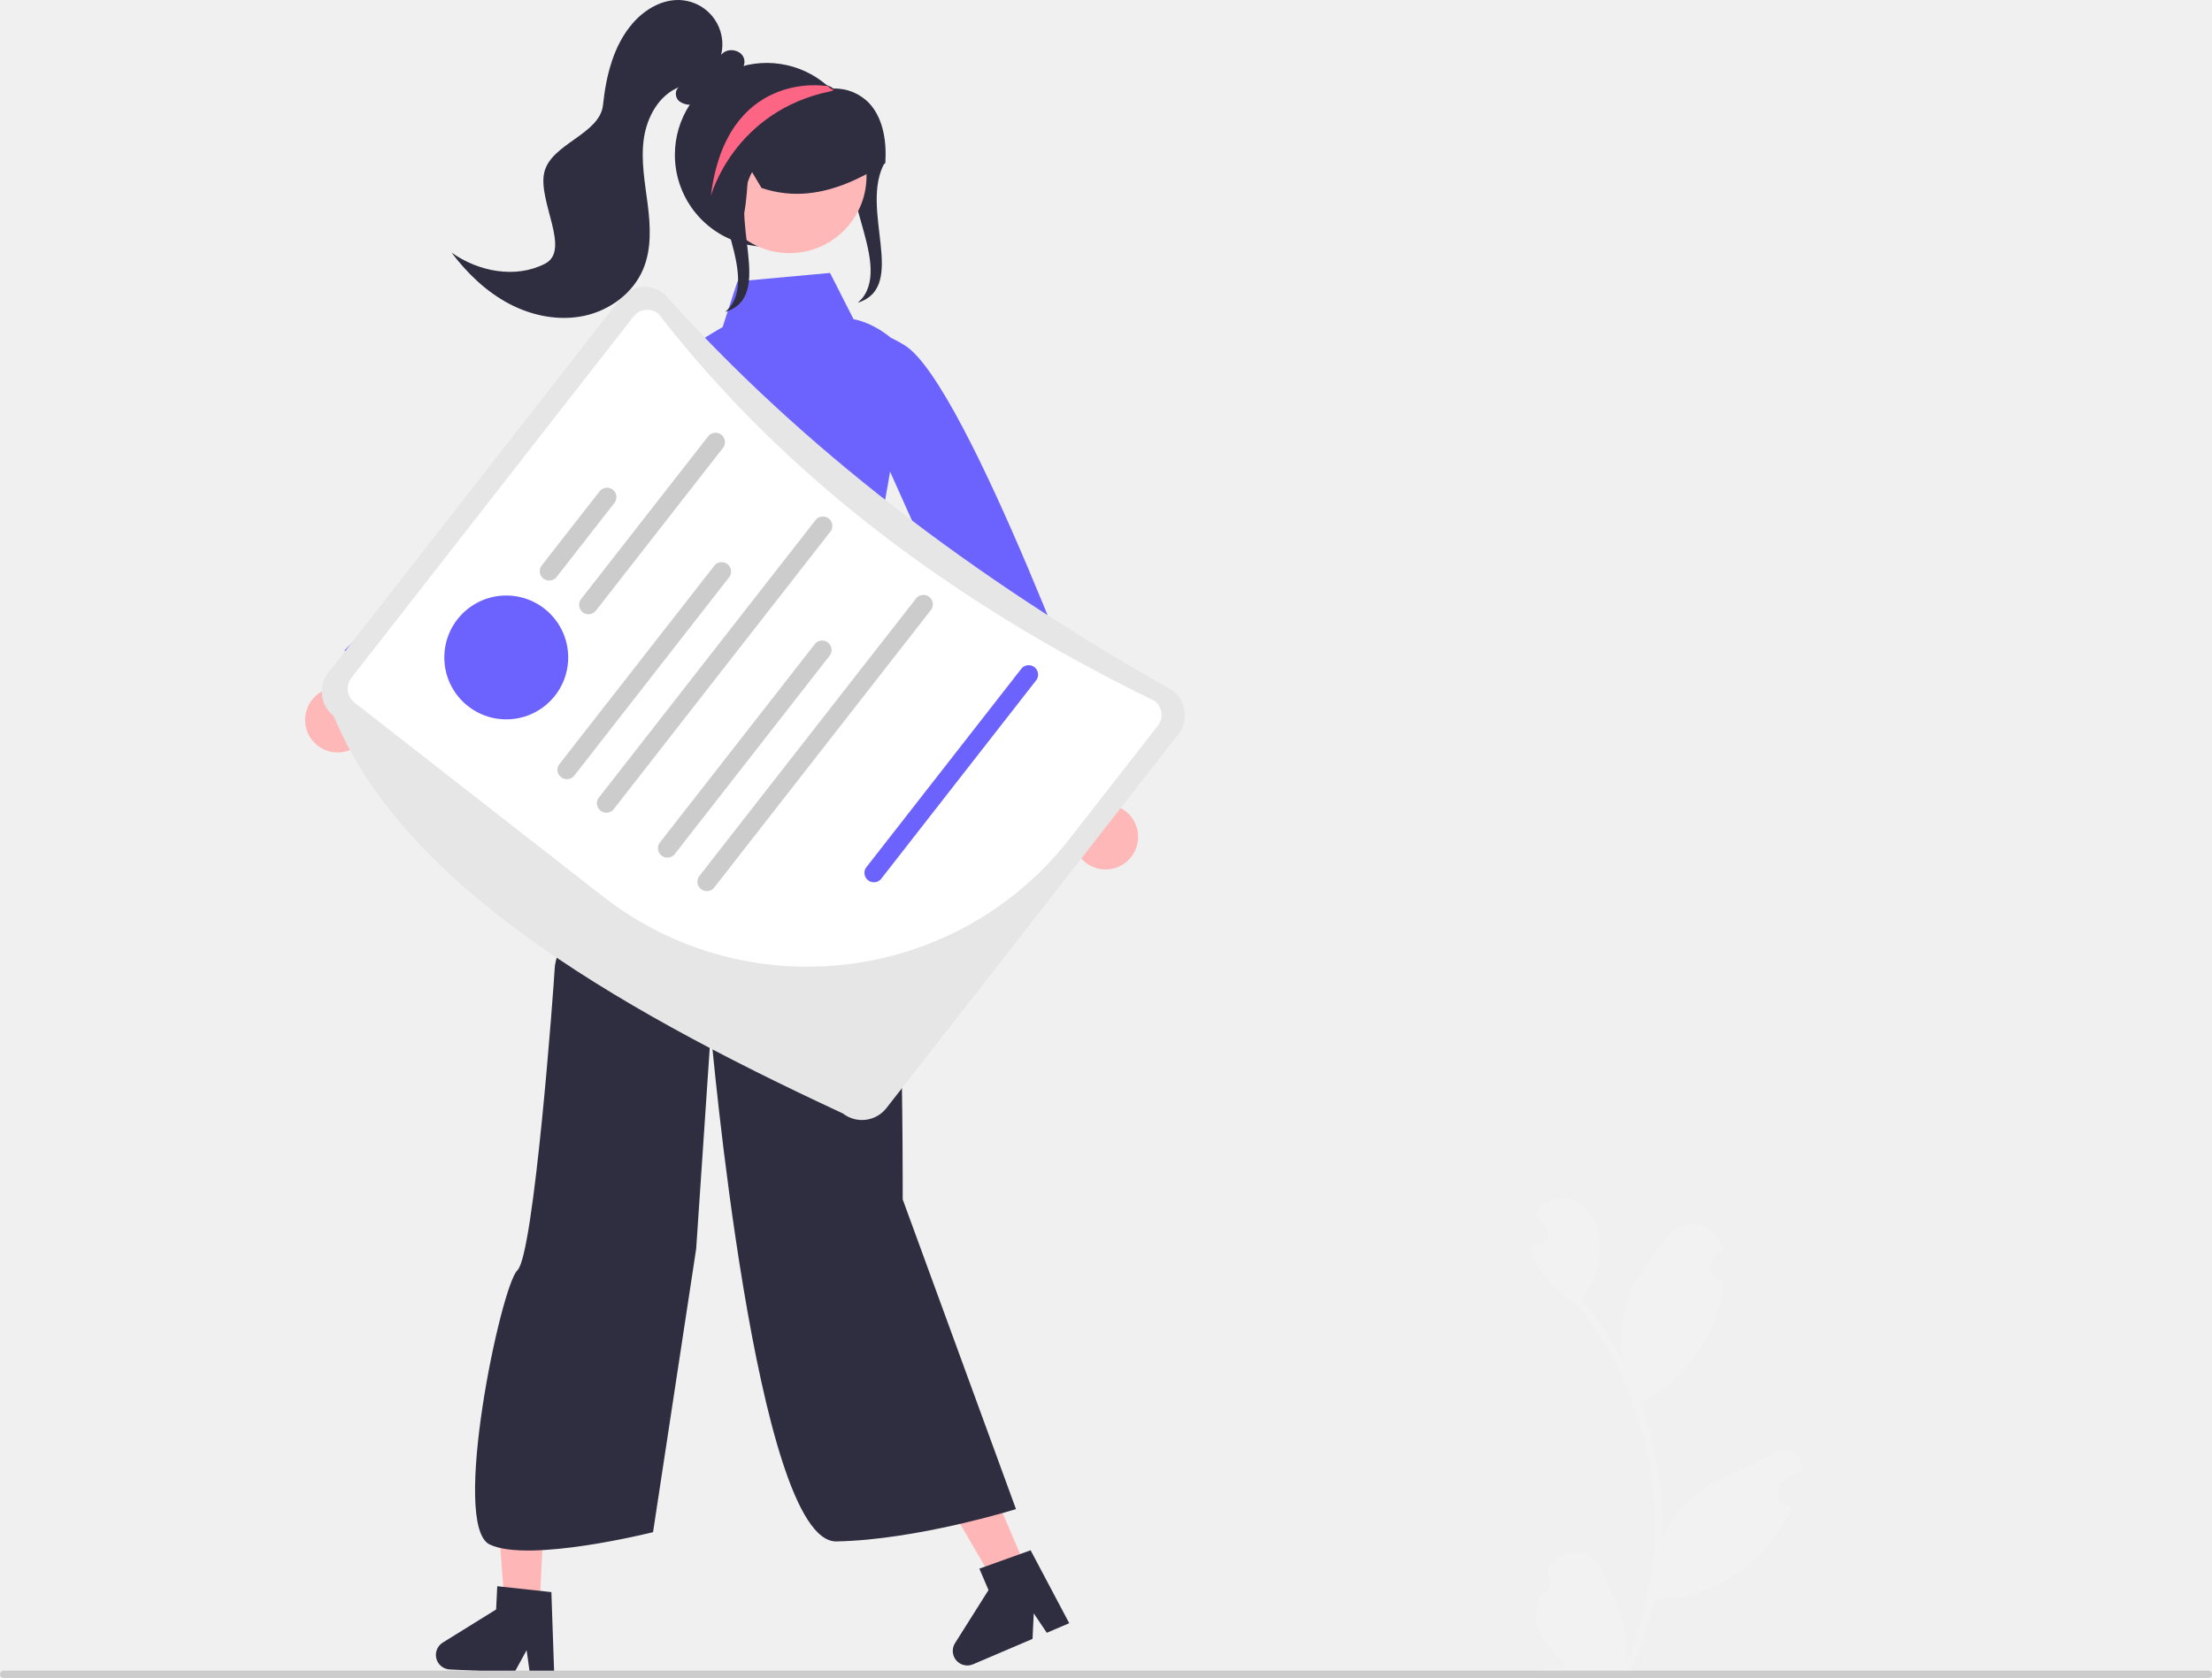
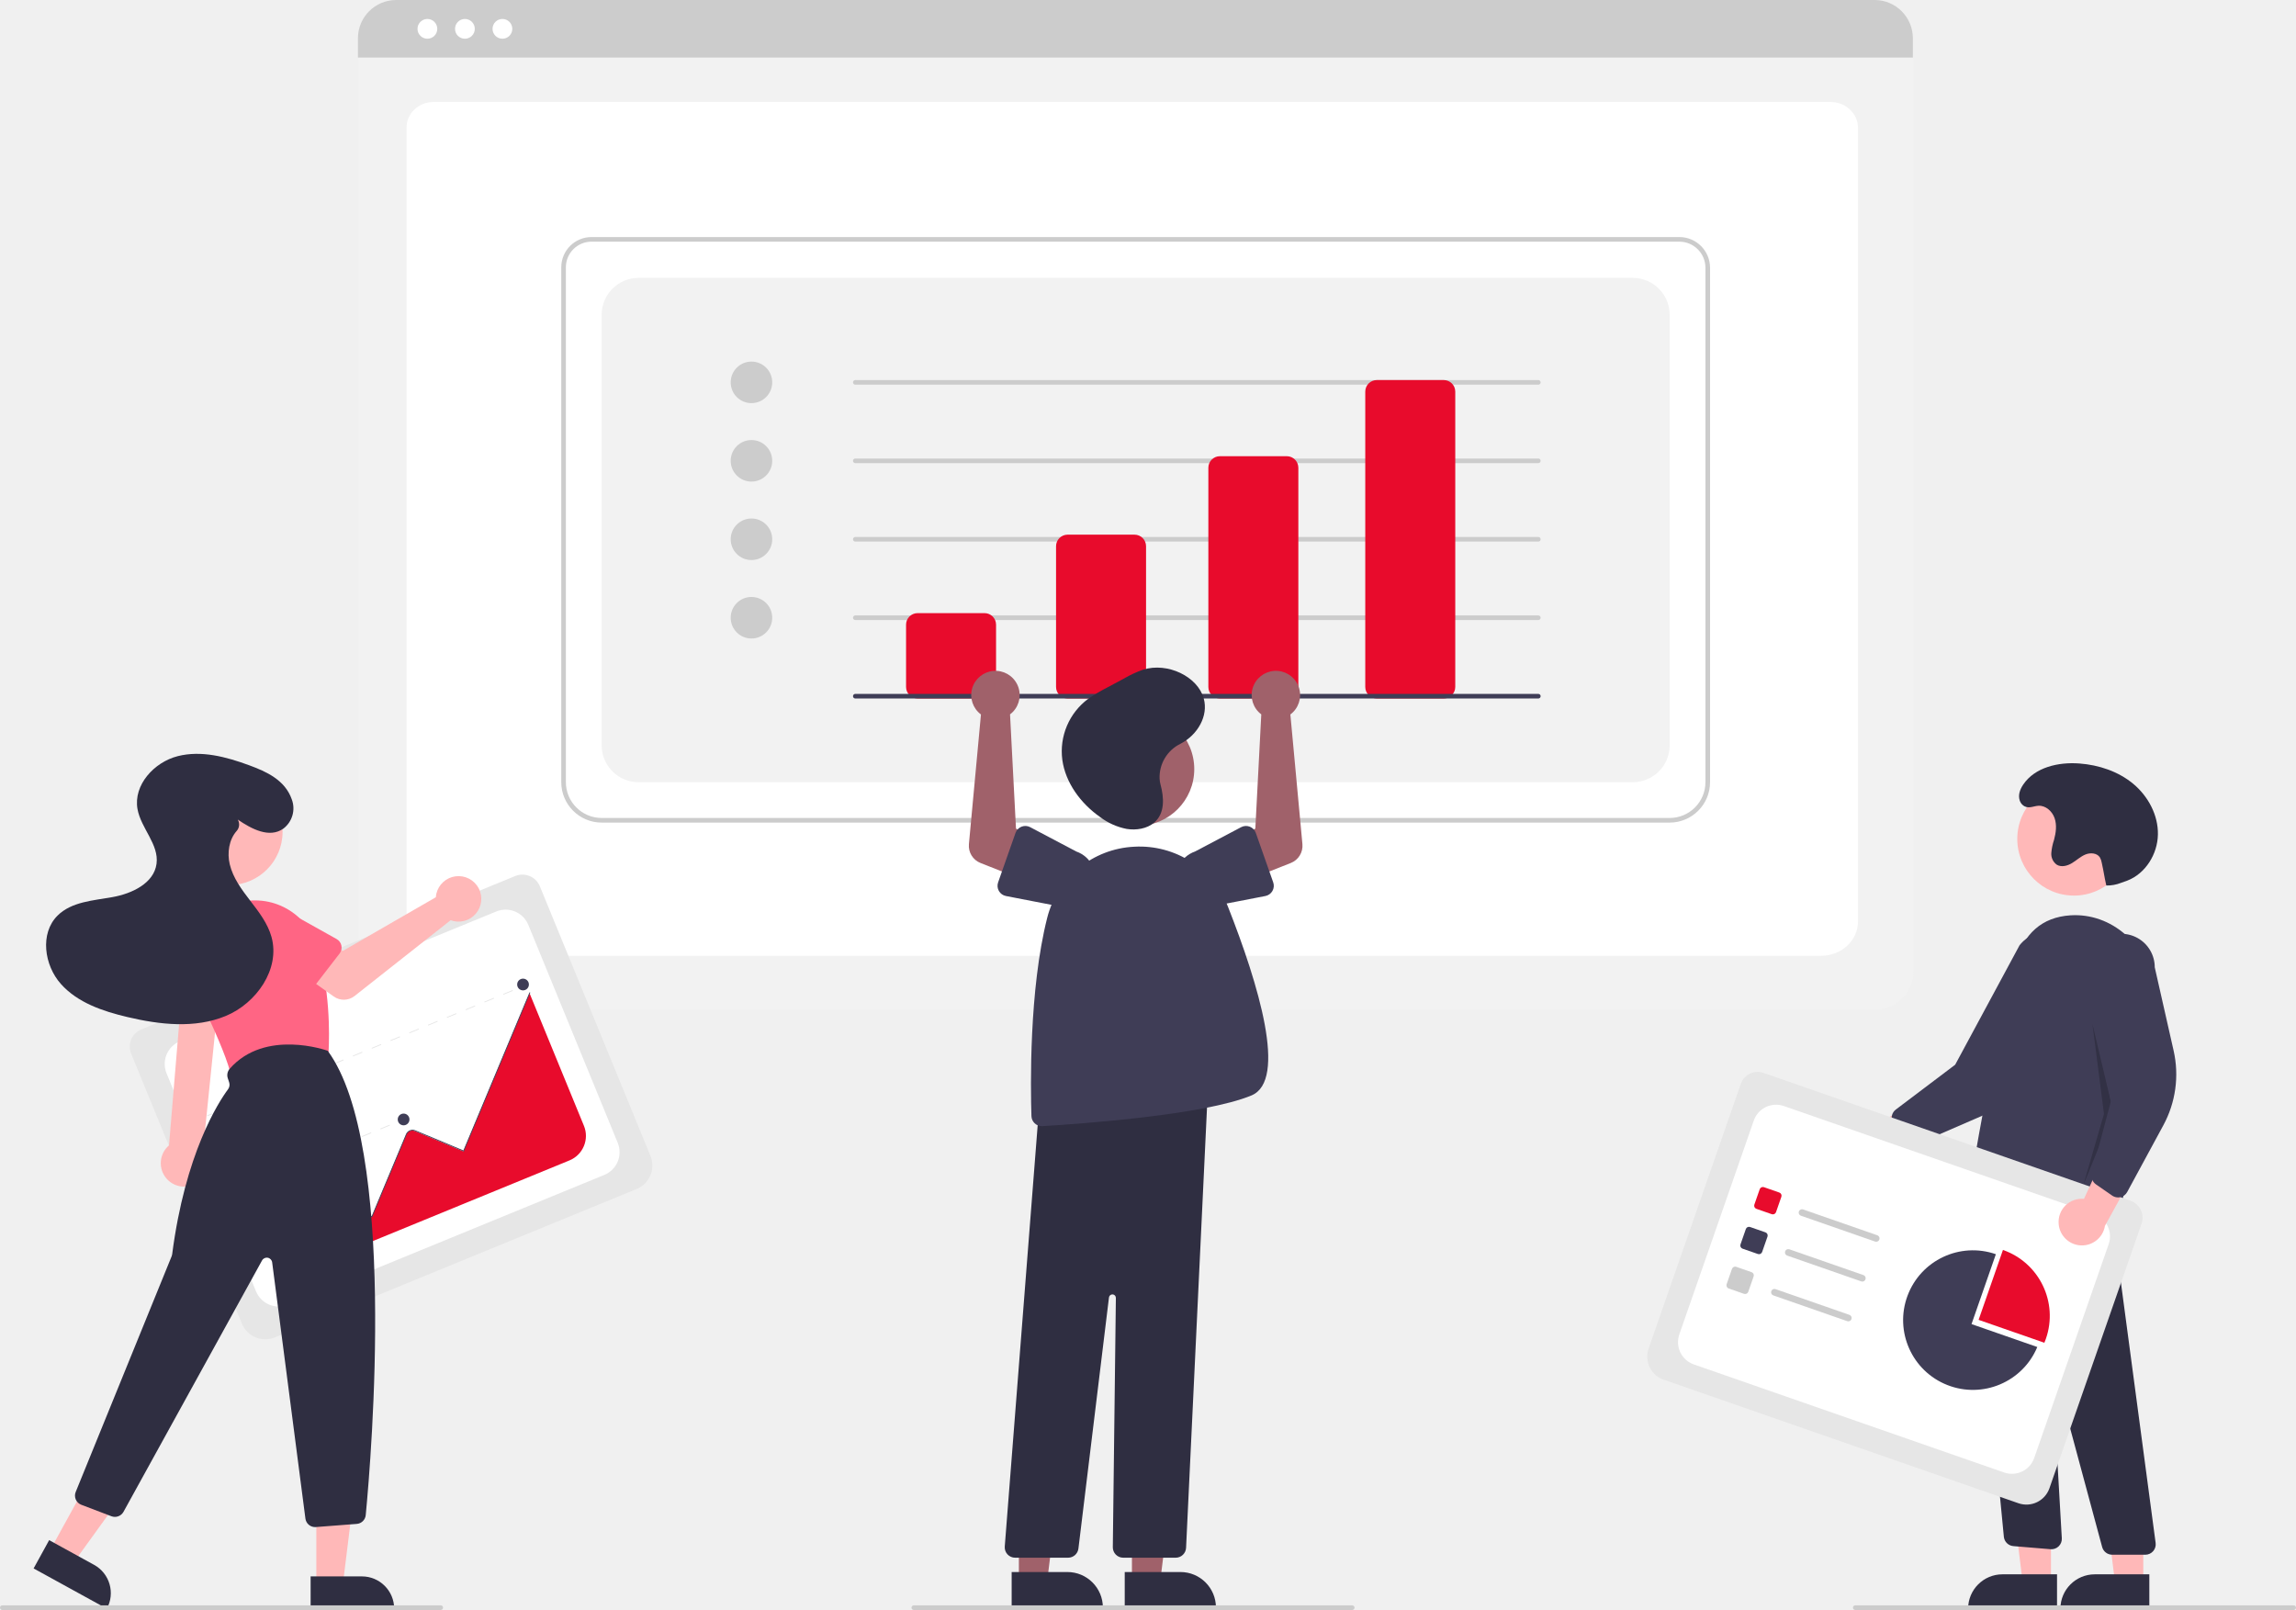
- <svg xmlns="http://www.w3.org/2000/svg" width="717.67" height="544.563" viewBox="0 0 717.67 544.563" role="img" artist="Katerina Limpitsouni" source="https://undraw.co/">
-   <path d="M528.351,230.246c-8.744,15.063,7.721,40.443-8.873,45.714l1.367-1.367c10.016-12.32-10.919-38.397-.903-50.717a30.102,30.102,0,0,0,3.98-5.916" transform="translate(-241.165 -177.7186)" fill="#2f2e41" />
-   <path d="M610.237,451.231a10.495,10.495,0,0,0-10.191-12.456L578.433,375.982l-11.963,15.249L589.321,449.904a10.552,10.552,0,0,0,20.916,1.327Z" transform="translate(-241.165 -177.7186)" fill="#ffb8b8" />
-   <path d="M515.231,299.624s-.672-22.73,19.654-9.709S599.467,424.914,599.467,424.914l-22.023,11.915L527.447,325.206Z" transform="translate(-241.165 -177.7186)" fill="#6c63ff" />
-   <polygon points="334.034 511.488 323.884 515.825 302.324 478.74 317.305 472.338 334.034 511.488" fill="#ffb6b6" />
-   <path d="M588.071,704.503l-7.279,3.11-4.236-6.317-.391,8.294-19.305,8.249a4.719,4.719,0,0,1-5.846-6.857l10.867-17.235-2.969-6.947,16.629-5.961Z" transform="translate(-241.165 -177.7186)" fill="#2f2e41" />
-   <polygon points="174.924 524.067 163.9 523.528 160.731 480.749 177.003 481.544 174.924 524.067" fill="#ffb6b6" />
-   <path d="M420.975,721.171l-7.906-.386-1.046-7.533-3.979,7.288-20.969-1.025a4.719,4.719,0,0,1-2.258-8.723l17.31-10.746.369-7.546,17.562,1.912Z" transform="translate(-241.165 -177.7186)" fill="#2f2e41" />
-   <path d="M740.917,694.969a3.564,3.564,0,0,0,2.524-6.201c-.093-.356-.16-.612-.253-.969a9.575,9.575,0,0,1,17.749-.336c4.318,9.846,9.881,20.028,7.267,30.943,17.594-38.227,11.037-85.508-15.81-117.8-7.374-3.971-13.387-11.093-15.014-19.414,3.642,1.195,8.14-1.8,5.374-5.598-1.197-1.45-2.405-2.889-3.602-4.339,13.65-14.818,30.301,8.108,15.31,28.074a114.264,114.264,0,0,1,13.024,19.951,48.043,48.043,0,0,1,2.656-22.342c2.682-6.649,7.775-12.276,12.252-18.044,5.443-7.029,16.813-3.918,17.639,4.928-5.069,1.72-5.659,9.071.166,10.02-1.367,16.483-11.982,31.721-26.732,39.085a114.71,114.71,0,0,1,6.725,47.885c2.435-19.011,22.771-23.812,36.944-31.494a5.549,5.549,0,0,1,8.516,5.54,32.052,32.052,0,0,0-5.589,3.017,4.844,4.844,0,0,0,2.335,8.821c-7.011,17.839-25.462,29.949-44.529,30.064a117.929,117.929,0,0,1-7.701,23.201l-28.298.269c-.104-.313-.199-.637-.293-.951a32.153,32.153,0,0,0,7.826-.541c-7.008-8.139-12.407-12.274-8.483-23.767Z" transform="translate(-241.165 -177.7186)" fill="#f2f2f2" />
-   <path d="M443.939,423.704s-22.419,61.097-22.781,67.934-6.756,93.297-12.118,98.321-21.756,82.908-9,89,53-4,53-4l14-92,4.756-70.484s14.479,165.976,40.739,165.488,58.261-10.488,58.261-10.488L534.039,566.959s.52-118.999-8-143S443.939,423.704,443.939,423.704Z" transform="translate(-241.165 -177.7186)" fill="#2f2e41" />
-   <path d="M510.463,266.293l-30.024,2.75-4.837,14.848s-25.126,13.799-19.563,20.068-1.244,48.516-1.244,48.516l1.538,34.293s-1.652,23.759-6.595,29.233-17.875,18.897-8.737,12.475c32.039-22.518,88.039-3.518,88.039-3.518l-8-49s18.171-80.225,11-87-13.937-7.632-13.937-7.632Z" transform="translate(-241.165 -177.7186)" fill="#6c63ff" />
-   <path d="M352.699,421.721a10.495,10.495,0,0,0,7.899-14.022l50.639-42.962-18.555-5.601L346.332,401.754a10.552,10.552,0,0,0,6.367,19.967Z" transform="translate(-241.165 -177.7186)" fill="#ffb8b8" />
-   <path d="M481.305,309.344s9.977-20.435-13.908-16.944-114.465,96.403-114.465,96.403L368.09,408.733l91.544-81.112Z" transform="translate(-241.165 -177.7186)" fill="#6c63ff" />
-   <path d="M442.407,274.682,347.705,396.008a10.081,10.081,0,0,0,1.741,14.127c21.992,53.399,87.787,92.996,165.186,128.938a10.074,10.074,0,0,0,14.127-1.741l94.702-121.326a10.074,10.074,0,0,0-1.741-14.127c-64.952-36.676-120.778-79.168-165.186-128.938A10.081,10.081,0,0,0,442.407,274.682Z" transform="translate(-241.165 -177.7186)" fill="#e6e6e6" />
-   <path d="M616.814,413.245l-28.826,36.93a107.913,107.913,0,0,1-151.023,18.612L356.18,405.73a5.733,5.733,0,0,1-.998-8.037l91.511-117.238a5.733,5.733,0,0,1,8.039-.983c40.865,52.769,95.567,93.834,161.092,125.742A5.728,5.728,0,0,1,616.814,413.245Z" transform="translate(-241.165 -177.7186)" fill="#fff" />
-   <path d="M440.518,340.915,421.745,364.966a3.051,3.051,0,0,1-4.81-3.755l18.773-24.051a3.051,3.051,0,1,1,4.81,3.755Z" transform="translate(-241.165 -177.7186)" fill="#ccc" />
-   <path d="M475.731,323.074l-41.228,52.818a3.051,3.051,0,0,1-4.81-3.755L470.921,319.32a3.051,3.051,0,1,1,4.81,3.755Z" transform="translate(-241.165 -177.7186)" fill="#ccc" />
-   <circle cx="164.251" cy="213.36" r="20.096" fill="#6c63ff" />
-   <path d="M477.92,364.818l-50.636,64.871a3.071,3.071,0,0,1-4.81-3.755l50.636-64.871a3.071,3.071,0,0,1,4.81,3.755Z" transform="translate(-241.165 -177.7186)" fill="#ccc" />
-   <path d="M510.769,350.007l-70.676,90.545a3.071,3.071,0,0,1-4.81-3.755l70.676-90.544a3.071,3.071,0,0,1,4.81,3.755Z" transform="translate(-241.165 -177.7186)" fill="#ccc" />
-   <path d="M510.524,390.267l-50.636,64.871a3.071,3.071,0,0,1-4.81-3.755l50.636-64.871a3.071,3.071,0,0,1,4.81,3.755Z" transform="translate(-241.165 -177.7186)" fill="#ccc" />
-   <path d="M577.524,398.267l-50.636,64.871a3.071,3.071,0,0,1-4.81-3.755l50.636-64.871a3.071,3.071,0,0,1,4.81,3.755Z" transform="translate(-241.165 -177.7186)" fill="#6c63ff" />
-   <path d="M543.372,375.456l-70.676,90.545a3.071,3.071,0,0,1-4.81-3.755l70.676-90.544a3.071,3.071,0,0,1,4.81,3.755Z" transform="translate(-241.165 -177.7186)" fill="#ccc" />
-   <path d="M460.126,227.962A29.823,29.823,0,1,0,511.422,207.277l-.143-.143c-.239-.251-.477-.501-.728-.74a.012.012,0,0,1-.012-.012c-.31-.286-.62-.573-.942-.847a29.815,29.815,0,0,0-49.47,22.427Z" transform="translate(-241.165 -177.7186)" fill="#2f2e41" />
-   <circle cx="256.132" cy="57.144" r="25.008" fill="#ffb8b8" />
-   <path d="M470.637,241.527c-2.444-11.016,1.089-23.357,8.792-30.711a28.199,28.199,0,0,1,29.448-5.708c.629.254,1.258.532,1.875.822l.287.135v.042c.056.039.111.079.167.12a.957.957,0,0,0,.413.228,15.417,15.417,0,0,1,11.634,4.85c3.876,4.206,5.701,11.002,5.142,19.137l-.018.254-.217.135a85.463,85.463,0,0,1-9.118,5.027c-10.979,5.162-21.001,6.119-30.634,2.92l-.177-.059-4.043-6.776c-.83,4.673-.387,20.175-5.149,21.014l-8.299-10.965Z" transform="translate(-241.165 -177.7186)" fill="#2f2e41" />
-   <path d="M417.994,263.301c8.51-4.392-2.435-20.334-.236-29.655,2.199-9.321,18.037-12.319,19.046-21.842s3.382-19.346,9.667-26.573c4.016-4.618,9.933-8.027,16.025-7.448a14.409,14.409,0,0,1,12.628,17.792c1.735-2.458,6.223-1.925,7.334.871.988,2.485-1.194,5.496-3.763,5.716-3.36,4.15-7.209,8.554-12.473,9.391a5.681,5.681,0,0,1-4.841-1.117c-1.239-1.189-1.335-3.567.134-4.456-6.616,2.628-10.495,9.782-11.477,16.833-.982,7.051.377,14.185,1.271,21.248s1.281,14.492-1.489,21.05c-3.272,7.749-10.805,13.303-19.025,15.084s-16.976.04-24.417-3.881c-7.441-3.922-13.646-9.909-18.715-16.622C396.397,265.89,408.478,268.213,417.994,263.301Z" transform="translate(-241.165 -177.7186)" fill="#2f2e41" />
-   <path d="M485.351,233.246c-8.744,15.063,7.721,40.443-8.873,45.714l1.367-1.367c10.016-12.32-10.919-38.397-.903-50.717a30.102,30.102,0,0,0,3.98-5.916" transform="translate(-241.165 -177.7186)" fill="#2f2e41" />
-   <path d="M471.805,241.299s7.408-27.652,39.163-34.034c.036-.012.155-.06.31-.131.095-.06.215-.119.334-.179-.358-.203-.704-.382-1.062-.561a.012.012,0,0,1-.012-.012c-.31-.286-.62-.573-.942-.847l-.907.036S476.827,200.525,471.805,241.299Z" transform="translate(-241.165 -177.7186)" fill="#fd6584" />
-   <path d="M241.165,721.091a1.186,1.186,0,0,0,1.19,1.19h715.29a1.19,1.19,0,0,0,0-2.38H242.355A1.187,1.187,0,0,0,241.165,721.091Z" transform="translate(-241.165 -177.7186)" fill="#ccc" />
+ <svg xmlns="http://www.w3.org/2000/svg" width="995" height="697.681" viewBox="0 0 995 697.681" role="img" artist="Katerina Limpitsouni" source="https://undraw.co/">
+   <path d="M915.189,538.707H274.35a16.519,16.519,0,0,1-16.5-16.5V127.054A12.102,12.102,0,0,1,269.938,114.965H919.391a12.311,12.311,0,0,1,12.297,12.297V522.207A16.519,16.519,0,0,1,915.189,538.707Z" transform="translate(-102.5 -101.1595)" fill="#f2f2f2" />
+   <path d="M891.811,515.341H294.567c-8.755,0-15.878-6.67-15.878-14.868v-344.105c0-6.08,5.278-11.027,11.766-11.027H895.728c6.595,0,11.961,5.028,11.961,11.209V500.472C907.689,508.671,900.566,515.341,891.811,515.341Z" transform="translate(-102.5 -101.1595)" fill="#fff" />
+   <path d="M931.459,126.11H257.619V117.709a16.574,16.574,0,0,1,16.56-16.55H914.899a16.574,16.574,0,0,1,16.56,16.55Z" transform="translate(-102.5 -101.1595)" fill="#ccc" />
+   <circle cx="185.214" cy="12.5" r="4.283" fill="#fff" />
+   <circle cx="201.473" cy="12.5" r="4.283" fill="#fff" />
+   <circle cx="217.731" cy="12.5" r="4.283" fill="#fff" />
+   <path d="M826.073,457.629H363.234a17.52,17.52,0,0,1-17.5-17.5V216.975a13.103,13.103,0,0,1,13.088-13.088H830.276a13.312,13.312,0,0,1,13.297,13.297V440.129A17.52,17.52,0,0,1,826.073,457.629ZM358.822,205.886a11.101,11.101,0,0,0-11.088,11.088V440.129a15.517,15.517,0,0,0,15.5,15.5H826.073a15.518,15.518,0,0,0,15.5-15.5V217.184a11.31,11.31,0,0,0-11.297-11.297Z" transform="translate(-102.5 -101.1595)" fill="#ccc" />
+   <path d="M379.234,440.129h430.839a16,16,0,0,0,16-16V237.581a16,16,0,0,0-16-16H379.234a16,16,0,0,0-16,16V424.129A16,16,0,0,0,379.234,440.129Z" transform="translate(-102.5 -101.1595)" fill="#f2f2f2" />
+   <circle cx="325.654" cy="165.695" r="9" fill="#ccc" />
+   <circle cx="325.654" cy="199.695" r="9" fill="#ccc" />
+   <circle cx="325.654" cy="233.695" r="9" fill="#ccc" />
+   <circle cx="325.654" cy="267.695" r="9" fill="#ccc" />
+   <path d="M769.154,267.855h-296a1,1,0,0,1,0-2h296a1,1,0,0,1,0,2Z" transform="translate(-102.5 -101.1595)" fill="#ccc" />
+   <path d="M769.154,301.855h-296a1,1,0,0,1,0-2h296a1,1,0,0,1,0,2Z" transform="translate(-102.5 -101.1595)" fill="#ccc" />
+   <path d="M769.154,335.855h-296a1,1,0,0,1,0-2h296a1,1,0,0,1,0,2Z" transform="translate(-102.5 -101.1595)" fill="#ccc" />
+   <path d="M769.154,369.855h-296a1,1,0,0,1,0-2h296a1,1,0,0,1,0,2Z" transform="translate(-102.5 -101.1595)" fill="#ccc" />
+   <path d="M529.154,403.855h-29a5.006,5.006,0,0,1-5-5v-27a5.006,5.006,0,0,1,5-5h29a5.006,5.006,0,0,1,5,5v27A5.006,5.006,0,0,1,529.154,403.855Z" transform="translate(-102.5 -101.1595)" fill="#E80B2C" />
+   <path d="M594.154,403.855h-29a5.006,5.006,0,0,1-5-5v-61a5.006,5.006,0,0,1,5-5h29a5.006,5.006,0,0,1,5,5v61A5.006,5.006,0,0,1,594.154,403.855Z" transform="translate(-102.5 -101.1595)" fill="#E80B2C" />
+   <path d="M660.154,403.855h-29a5.006,5.006,0,0,1-5-5v-95a5.006,5.006,0,0,1,5-5h29a5.006,5.006,0,0,1,5,5v95A5.006,5.006,0,0,1,660.154,403.855Z" transform="translate(-102.5 -101.1595)" fill="#E80B2C" />
+   <path d="M728.154,403.855h-29a5.006,5.006,0,0,1-5-5v-128a5.006,5.006,0,0,1,5-5h29a5.006,5.006,0,0,1,5,5v128A5.006,5.006,0,0,1,728.154,403.855Z" transform="translate(-102.5 -101.1595)" fill="#E80B2C" />
+   <path d="M769.154,403.855h-296a1,1,0,0,1,0-2h296a1,1,0,0,1,0,2Z" transform="translate(-102.5 -101.1595)" fill="#3f3d56" />
+   <path d="M899.201,590.402a10.056,10.056,0,0,1,15.32-1.743l31.755-16.389-1.975,18.464L914.45,603.467a10.11,10.11,0,0,1-15.248-13.065Z" transform="translate(-102.5 -101.1595)" fill="#ffb8b8" />
+   <path d="M926.524,597.289a4.506,4.506,0,0,1-1.524-2.212l-2.526-8.159a4.515,4.515,0,0,1,1.587-4.921l25.738-19.44,27.875-51.712a14.497,14.497,0,1,1,22.9,17.782L984.716,562.096a46.374,46.374,0,0,1-23.463,22.696l-30.163,13.083a4.505,4.505,0,0,1-3.669-.039A4.455,4.455,0,0,1,926.524,597.289Z" transform="translate(-102.5 -101.1595)" fill="#3f3d56" />
+   <circle cx="898.775" cy="363.541" r="24.561" fill="#ffb8b8" />
+   <polygon points="888.812 685.737 876.553 685.736 870.722 638.448 888.817 638.449 888.812 685.737" fill="#ffb8b8" />
+   <path d="M867.795,682.233h23.644a0,0,0,0,1,0,0v14.887a0,0,0,0,1,0,0H852.908a0,0,0,0,1,0,0v0A14.887,14.887,0,0,1,867.795,682.233Z" fill="#2f2e41" />
+   <polygon points="928.812 685.739 916.553 685.738 910.722 638.449 928.817 638.451 928.812 685.739" fill="#ffb8b8" />
+   <path d="M907.795,682.235h23.644a0,0,0,0,1,0,0V697.121a0,0,0,0,1,0,0H892.908a0,0,0,0,1,0,0v0A14.887,14.887,0,0,1,907.795,682.235Z" fill="#2f2e41" />
+   <path d="M1032.208,774.899l-14.367-.001a4.508,4.508,0,0,1-4.345-3.329l-20.68-76.701a.5.5,0,0,0-.982.16l4.177,72.742a4.499,4.499,0,0,1-4.867,4.742L974.998,771.166a4.512,4.512,0,0,1-4.096-3.964L956.191,614.457l5.691,3.415,53.329-9.054L1036.669,769.804a4.501,4.501,0,0,1-4.461,5.095Z" transform="translate(-102.5 -101.1595)" fill="#2f2e41" />
+   <path d="M974.027,630.579a32.939,32.939,0,0,1-16.692-4.698,4.48,4.48,0,0,1-2.136-4.589c1.876-11.486,11.684-70.408,20.608-102.529,3.635-13.083,11.671-20.129,23.887-20.943,17.868-1.172,33.75,12.807,35.404,31.2,2.917,32.448-8.933,78.55-14.164,96.866a4.496,4.496,0,0,1-7.088,2.306l-10.661-8.293a3.533,3.533,0,0,0-4.516.188C989.682,628.101,981.146,630.579,974.027,630.579Z" transform="translate(-102.5 -101.1595)" fill="#3f3d56" />
+   <polygon points="906.787 443.738 915.786 481.739 902.784 513.738 911.786 482.739 906.787 443.738" opacity="0.2" />
+   <path d="M1015.29,484.898a16.538,16.538,0,0,0,6.388-1.155c.894-.345,1.822-.628,2.715-.972,7.882-3.045,13.074-11.438,13.261-19.886s-4.188-16.647-10.684-22.05-14.909-8.178-23.335-8.82c-9.075-.691-19.294,1.61-24.366,9.167-1.35,2.012-2.294,4.452-1.494,6.882a4.404,4.404,0,0,0,1.241,1.906c2.265,2.015,4.522.5,6.831.366,3.173-.184,6.023,2.385,7.048,5.394s.573,6.322-.254,9.391a23.459,23.459,0,0,0-1.183,5.71,5.741,5.741,0,0,0,2.378,5.055c1.983,1.199,4.587.505,6.571-.691s3.699-2.86,5.842-3.741,5.022-.685,6.27,1.268a6.935,6.935,0,0,1,.793,2.289c1.118,5.095.861,4.795,1.979,9.89Z" transform="translate(-102.5 -101.1595)" fill="#2f2e41" />
+   <path d="M977.221,752.591,823.425,699.03a10.556,10.556,0,0,1-6.49-13.426l39.966-114.758a7.734,7.734,0,0,1,9.836-4.755L1025.732,621.463a7.867,7.867,0,0,1,4.837,10.006L990.647,746.101A10.556,10.556,0,0,1,977.221,752.591Z" transform="translate(-102.5 -101.1595)" fill="#e6e6e6" />
+   <path d="M836.549,692.435l134.484,46.835a10.225,10.225,0,0,0,13.019-6.293l32.272-92.667a10.225,10.225,0,0,0-6.293-13.019l-134.484-46.835a10.225,10.225,0,0,0-13.019,6.293l-32.272,92.667A10.225,10.225,0,0,0,836.549,692.435Z" transform="translate(-102.5 -101.1595)" fill="#fff" />
+   <path d="M870.32,627.329l-6.66-2.32a1.444,1.444,0,0,1-.888-1.837l2.32-6.66a1.444,1.444,0,0,1,1.837-.888l6.66,2.32a1.444,1.444,0,0,1,.888,1.837l-2.32,6.66A1.444,1.444,0,0,1,870.32,627.329Z" transform="translate(-102.5 -101.1595)" fill="#E80B2C" />
+   <path d="M864.31,644.585l-6.66-2.32a1.444,1.444,0,0,1-.888-1.837l2.32-6.66a1.444,1.444,0,0,1,1.837-.888l6.66,2.32a1.444,1.444,0,0,1,.888,1.837l-2.32,6.66A1.444,1.444,0,0,1,864.31,644.585Z" transform="translate(-102.5 -101.1595)" fill="#3f3d56" />
+   <path d="M858.301,661.841l-6.66-2.32a1.444,1.444,0,0,1-.888-1.837l2.32-6.66a1.444,1.444,0,0,1,1.837-.888l6.66,2.32a1.444,1.444,0,0,1,.888,1.837l-2.32,6.66A1.444,1.444,0,0,1,858.301,661.841Z" transform="translate(-102.5 -101.1595)" fill="#ccc" />
+   <path d="M915.074,639.181l-32.09-11.176a1.443,1.443,0,1,1,.949-2.725l32.09,11.176a1.443,1.443,0,1,1-.949,2.725Z" transform="translate(-102.5 -101.1595)" fill="#ccc" />
+   <path d="M909.065,656.437l-32.09-11.176a1.443,1.443,0,0,1,.949-2.725l32.09,11.176a1.443,1.443,0,1,1-.949,2.725Z" transform="translate(-102.5 -101.1595)" fill="#ccc" />
+   <path d="M903.055,673.693l-32.09-11.176a1.443,1.443,0,0,1,.949-2.725l32.09,11.176a1.443,1.443,0,0,1-.949,2.725Z" transform="translate(-102.5 -101.1595)" fill="#ccc" />
+   <path d="M988.454,683.043c.234-.561.454-1.131.656-1.712a30.239,30.239,0,0,0-18.611-38.501L959.951,673.116Z" transform="translate(-102.5 -101.1595)" fill="#E80B2C" />
+   <path d="M956.884,674.959l10.548-30.287a30.239,30.239,0,1,0,17.955,40.213Z" transform="translate(-102.5 -101.1595)" fill="#3f3d56" />
+   <path d="M994.645,631.512a10.056,10.056,0,0,1,10.979-10.826l14.873-32.493,9.841,15.748-15.633,28.441a10.11,10.11,0,0,1-20.061-.87Z" transform="translate(-102.5 -101.1595)" fill="#ffb8b8" />
+   <path d="M1020.394,620.069a4.506,4.506,0,0,1-2.564-.8l-7.023-4.862a4.515,4.515,0,0,1-1.788-4.852l8.255-31.18-9.979-57.893a14.497,14.497,0,1,1,28.993-.14l8.177,36.123a46.373,46.373,0,0,1-4.456,32.339L1024.349,617.713a4.505,4.505,0,0,1-2.911,2.233A4.455,4.455,0,0,1,1020.394,620.069Z" transform="translate(-102.5 -101.1595)" fill="#3f3d56" />
+   <path d="M1096.5,798.841h-190a1,1,0,0,1,0-2h190a1,1,0,0,1,0,2Z" transform="translate(-102.5 -101.1595)" fill="#ccc" />
+   <polygon points="490.541 685.239 502.801 685.238 508.633 637.951 490.539 637.951 490.541 685.239" fill="#a0616a" />
+   <path d="M589.914,782.396l24.144-.001h.001a15.386,15.386,0,0,1,15.386,15.386v.5l-39.531.001Z" transform="translate(-102.5 -101.1595)" fill="#2f2e41" />
+   <polygon points="441.541 685.239 453.801 685.238 459.633 637.951 441.539 637.951 441.541 685.239" fill="#a0616a" />
+   <path d="M540.914,782.396l24.144-.001h.001a15.386,15.386,0,0,1,15.386,15.386v.5l-39.531.001Z" transform="translate(-102.5 -101.1595)" fill="#2f2e41" />
+   <circle cx="492.988" cy="333.297" r="24.561" fill="#a0616a" />
+   <path d="M612.005,776.192H589.254a4.5,4.5,0,0,1-4.5-4.555l1.322-108.031a1.5,1.5,0,0,0-2.989-.2L569.847,772.236a4.504,4.504,0,0,1-4.467,3.956H542.41a4.5,4.5,0,0,1-4.486-4.851l15.167-194.075.412-.045,72.629-7.844-9.633,202.528A4.495,4.495,0,0,1,612.005,776.192Z" transform="translate(-102.5 -101.1595)" fill="#2f2e41" />
+   <path d="M553.976,589.181a4.496,4.496,0,0,1-4.484-4.358c-.396-12.271-1.076-54.732,6.822-85.905a40.924,40.924,0,0,1,37.793-30.839h0a41.179,41.179,0,0,1,40.559,26.023c13.275,33.703,25.818,75.246,10.181,81.762-20.495,8.539-74.523,12.346-90.594,13.309Q554.113,589.181,553.976,589.181Z" transform="translate(-102.5 -101.1595)" fill="#3f3d56" />
+   <path d="M647.847,409.632a10.525,10.525,0,0,0,1.246,1.093l-2.578,49.526-10.724,5.491L641.961,483.01l19.93-7.875a8,8,0,0,0,5.026-8.181l-5.221-56.179a10.497,10.497,0,1,0-13.849-1.143Z" transform="translate(-102.5 -101.1595)" fill="#a0616a" />
+   <path d="M646.718,462.095l7.544,21.439a4.5,4.5,0,0,1-3.389,5.912l-22.245,4.308a12.497,12.497,0,0,1-8.228-23.602l19.974-10.543a4.5,4.5,0,0,1,6.344,2.486Z" transform="translate(-102.5 -101.1595)" fill="#3f3d56" />
+   <path d="M541.46,409.632a10.527,10.527,0,0,1-1.246,1.093l2.578,49.526,10.724,5.491L547.346,483.01l-19.93-7.875a8,8,0,0,1-5.026-8.181l5.221-56.179a10.497,10.497,0,1,1,13.849-1.143Z" transform="translate(-102.5 -101.1595)" fill="#a0616a" />
+   <path d="M545.192,459.399a4.495,4.495,0,0,1,3.741.21l19.974,10.543a12.497,12.497,0,0,1-8.228,23.602l-22.245-4.308a4.5,4.5,0,0,1-3.389-5.912l7.544-21.439A4.495,4.495,0,0,1,545.192,459.399Z" transform="translate(-102.5 -101.1595)" fill="#3f3d56" />
+   <path d="M605.027,438.643a16.143,16.143,0,0,1,9.041-15.168c7.466-3.854,12.156-12.075,10.101-19.582-2.631-9.609-15.709-15.841-26.305-12.535a48.566,48.566,0,0,0-8.261,3.839l-6.923,3.711a71.73,71.73,0,0,0-8.534,5.038,28.315,28.315,0,0,0-11.27,26.53c1.363,9.769,7.761,18.727,16.518,24.861a27.937,27.937,0,0,0,11.319,5.031c4.198.692,8.87-.094,11.939-2.705,4.796-4.079,4.301-10.911,2.75-16.616A12.09,12.09,0,0,1,605.027,438.643Z" transform="translate(-102.5 -101.1595)" fill="#2f2e41" />
+   <path d="M688.5,798.841h-190a1,1,0,0,1,0-2h190a1,1,0,0,1,0,2Z" transform="translate(-102.5 -101.1595)" fill="#ccc" />
+   <path d="M378.41,616.413,221.633,680.73a10.984,10.984,0,0,1-14.315-5.986l-47.992-116.983a8.047,8.047,0,0,1,4.386-10.488l162.077-66.492a8.186,8.186,0,0,1,10.669,4.462L384.396,602.098A10.984,10.984,0,0,1,378.41,616.413Z" transform="translate(-102.5 -101.1595)" fill="#e6e6e6" />
+   <path d="M227.311,666.541l137.091-56.241a10.639,10.639,0,0,0,5.805-13.881L331.454,501.956a10.639,10.639,0,0,0-13.881-5.805L180.482,552.392a10.639,10.639,0,0,0-5.805,13.881l38.753,94.463A10.639,10.639,0,0,0,227.311,666.541Z" transform="translate(-102.5 -101.1595)" fill="#fff" />
+   <rect x="328.668" y="528.117" width="2.179" height="0.363" transform="translate(-278.3402 63.53163) rotate(-22.30577)" fill="#e6e6e6" />
+   <path d="M324.747,530.551l-4.072,1.67-.138-.336,4.072-1.67Zm-8.144,3.341-4.072,1.67-.138-.336,4.072-1.67Zm-8.144,3.341-4.072,1.67-.138-.336,4.072-1.67Zm-8.144,3.341-4.072,1.67-.138-.336,4.072-1.67Zm-8.144,3.341-4.072,1.67-.138-.336,4.072-1.67Zm-8.144,3.341-4.072,1.67-.138-.336,4.072-1.67Zm-8.144,3.341-4.072,1.67-.138-.336,4.072-1.67Zm-8.144,3.341-4.072,1.67-.138-.336,4.072-1.67Zm-8.144,3.341-4.072,1.67-.138-.336,4.072-1.67Zm-8.144,3.341-4.072,1.67-.138-.336,4.072-1.67ZM243.312,563.959l-4.072,1.67-.138-.336,4.072-1.67Zm-8.144,3.341-4.072,1.67-.138-.336,4.072-1.67Zm-8.144,3.341-4.072,1.67-.138-.336,4.072-1.67Zm-8.144,3.341-4.072,1.67-.138-.336,4.072-1.67Zm-8.144,3.341-4.072,1.67-.138-.336,4.072-1.67Zm-8.144,3.341-4.072,1.67-.138-.336,4.072-1.67Z" transform="translate(-102.5 -101.1595)" fill="#e6e6e6" />
+   <rect x="192.285" y="584.068" width="2.179" height="0.363" transform="translate(-309.7817 15.95413) rotate(-22.30577)" fill="#e6e6e6" />
+   <rect x="275.309" y="586.506" width="2.179" height="0.363" transform="translate(-304.4946 47.64812) rotate(-22.30577)" fill="#e6e6e6" />
+   <path d="M271.448,588.915l-4.011,1.646-.138-.336,4.011-1.646Zm-8.023,3.291-4.011,1.646-.138-.336,4.011-1.646Zm-8.023,3.291-4.011,1.646-.138-.336,4.011-1.646ZM247.38,598.789l-4.011,1.646-.138-.336,4.011-1.646ZM239.357,602.08l-4.011,1.646-.138-.336,4.011-1.646Zm-8.023,3.291-4.011,1.646-.138-.336,4.011-1.646Zm-8.023,3.291-4.011,1.646-.138-.336,4.011-1.646Zm-8.023,3.291-4.011,1.646-.138-.336,4.011-1.646Z" transform="translate(-102.5 -101.1595)" fill="#e6e6e6" />
+   <rect x="205.101" y="615.309" width="2.179" height="0.363" transform="translate(-320.68 23.15625) rotate(-22.30577)" fill="#e6e6e6" />
+   <rect x="242.07" y="617.411" width="2.179" height="0.363" transform="translate(-318.7115 37.34481) rotate(-22.30577)" fill="#e6e6e6" />
+   <path d="M238.093,619.867l-4.127,1.693-.138-.336,4.127-1.693Zm-8.254,3.386-4.127,1.693-.138-.336,4.127-1.693Zm-8.254,3.386-4.127,1.693-.138-.336,4.127-1.693Z" transform="translate(-102.5 -101.1595)" fill="#e6e6e6" />
+   <rect x="211.165" y="630.089" width="2.179" height="0.363" transform="translate(-325.8362 26.5637) rotate(-22.30577)" fill="#e6e6e6" />
+   <rect x="252.417" y="642.634" width="2.179" height="0.363" transform="translate(-327.5107 43.15973) rotate(-22.30577)" fill="#e6e6e6" />
+   <path d="M248.441,645.09l-4.127,1.693-.138-.336,4.127-1.693Zm-8.254,3.386-4.127,1.693-.138-.336,4.127-1.693Zm-8.254,3.386-4.127,1.693-.138-.336,4.127-1.693Z" transform="translate(-102.5 -101.1595)" fill="#e6e6e6" />
+   <rect x="221.513" y="655.313" width="2.179" height="0.363" transform="translate(-334.6354 32.37862) rotate(-22.30577)" fill="#e6e6e6" />
+   <path d="M233.132,651.671,349.308,604.011a11.481,11.481,0,0,0,6.257-14.962L332.092,531.832l-.227.101-28.509,68.167-21.145-8.84a2.742,2.742,0,0,0-2.436.152,2.922,2.922,0,0,0-1.212,1.433l-14.941,35.722-15.46-6.462a2.753,2.753,0,0,0-3.603,1.478C244.461,623.825,234.928,647.213,233.132,651.671Z" transform="translate(-102.5 -101.1595)" fill="#E80B2C" />
+   <path d="M232.775,652.21l-.335-.14,11.955-28.586a3.089,3.089,0,0,1,4.038-1.657l15.155,6.337,14.856-35.525a3.089,3.089,0,0,1,4.038-1.657l20.839,8.715,28.656-68.523.335.14L303.515,600.173l-21.174-8.855a2.723,2.723,0,0,0-3.563,1.462l-14.996,35.86-15.489-6.478a2.726,2.726,0,0,0-3.563,1.462Z" transform="translate(-102.5 -101.1595)" fill="#3f3d56" />
+   <circle cx="141.667" cy="516.019" r="2.542" fill="#3f3d56" />
+   <circle cx="174.906" cy="485.115" r="2.542" fill="#3f3d56" />
+   <circle cx="226.662" cy="426.636" r="2.542" fill="#3f3d56" />
+   <path d="M186.901,614.295a10.095,10.095,0,0,0,3.61-15.053l7.549-73.804h-16.313l-5.999,72.066a10.15,10.15,0,0,0,11.154,16.791Z" transform="translate(-102.5 -101.1595)" fill="#ffb8b8" />
+   <circle cx="99.38" cy="360.468" r="23.08" fill="#ffb8b8" />
+   <path d="M206.225,568.419a4.221,4.221,0,0,1-4.068-3.1c-1.849-6.718-6.66-18.077-14.299-33.763a27.967,27.967,0,0,1,15.882-38.613h0a27.955,27.955,0,0,1,35.922,17.808c5.921,18.563,5.635,38.447,5.237,46.134a4.239,4.239,0,0,1-3.321,3.914l-34.446,7.522A4.208,4.208,0,0,1,206.225,568.419Z" transform="translate(-102.5 -101.1595)" fill="#ff6584" />
+   <polygon points="137.082 686.425 148.602 686.425 154.083 641.988 137.08 641.989 137.082 686.425" fill="#ffb8b8" />
+   <path d="M237.113,784.293H273.321a0,0,0,0,1,0,0v13.989a0,0,0,0,1,0,0H251.103a13.989,13.989,0,0,1-13.989-13.989v0a0,0,0,0,1,0,0Z" transform="translate(407.9701 1481.403) rotate(179.9974)" fill="#2f2e41" />
+   <polygon points="21.882 671.495 31.978 677.045 58.19 640.747 43.291 632.555 21.882 671.495" fill="#ffb8b8" />
+   <path d="M118.196,776.437h36.207a0,0,0,0,1,0,0V790.426a0,0,0,0,1,0,0h-22.218a13.989,13.989,0,0,1-13.989-13.989v0a0,0,0,0,1,0,0Z" transform="translate(-224.194 1434.457) rotate(-151.199)" fill="#2f2e41" />
+   <path d="M239.044,762.92a4.228,4.228,0,0,1-4.189-3.684L220.446,648.211a2.349,2.349,0,0,0-4.387-.832L156.014,756.319a4.252,4.252,0,0,1-5.209,1.912L137.717,753.244a4.228,4.228,0,0,1-2.411-5.546L176.901,645.518a3.257,3.257,0,0,0,.212-.809c5.634-43.605,19.968-65.78,24.227-71.538a3.275,3.275,0,0,0,.466-2.982l-.585-1.756a4.226,4.226,0,0,1,.814-4.113c15.347-17.48,42.095-7.942,42.363-7.843l.134.05.084.115c29.993,41.133,18.903,174.732,16.376,201.096a4.217,4.217,0,0,1-3.885,3.806l-17.736,1.366C239.262,762.917,239.152,762.92,239.044,762.92Z" transform="translate(-102.5 -101.1595)" fill="#2f2e41" />
+   <path d="M291.606,488.437a9.892,9.892,0,0,0-.225,1.541l-40.367,23.288-9.812-5.649-10.46,13.694,16.398,11.688a7.518,7.518,0,0,0,9.019-.22l41.626-32.839a9.864,9.864,0,1,0-6.179-11.503Z" transform="translate(-102.5 -101.1595)" fill="#ffb8b8" />
+   <path d="M249.665,514.369l-13.047,16.909a4.229,4.229,0,0,1-6.394.35L215.455,516.291a11.744,11.744,0,0,1,14.402-18.554l18.524,10.358a4.229,4.229,0,0,1,1.283,6.273Z" transform="translate(-102.5 -101.1595)" fill="#ff6584" />
+   <path d="M199.098,543.746l-21.017-3.795a4.229,4.229,0,0,1-3.255-5.514L181.639,514.264a11.744,11.744,0,0,1,23.102,4.241l-.665,21.213a4.229,4.229,0,0,1-4.978,4.028Z" transform="translate(-102.5 -101.1595)" fill="#ff6584" />
+   <path d="M205.533,456.318c5.932,4.06,13.721,8.233,19.78,3.91a11.025,11.025,0,0,0,3.618-12.709c-2.901-8.296-10.872-11.949-18.494-14.748-9.909-3.64-20.698-6.535-30.927-3.928s-19.269,12.51-17.423,22.903c1.485,8.358,9.369,15.312,8.25,23.727-1.126,8.469-10.65,12.926-19.059,14.44s-17.817,2-23.86,8.039c-7.708,7.704-5.784,21.475,1.47,29.61s18.199,11.822,28.805,14.328c14.053,3.321,29.252,5.066,42.599-.445s23.733-20.349,19.866-34.261c-1.633-5.877-5.48-10.843-9.198-15.678s-7.483-9.891-8.901-15.824c-1.182-4.944-.307-10.683,2.971-14.391a4.169,4.169,0,0,0,.559-4.874Z" transform="translate(-102.5 -101.1595)" fill="#2f2e41" />
+   <path d="M293.5,798.841h-190a1,1,0,0,1,0-2h190a1,1,0,0,1,0,2Z" transform="translate(-102.5 -101.1595)" fill="#ccc" />
</svg>
